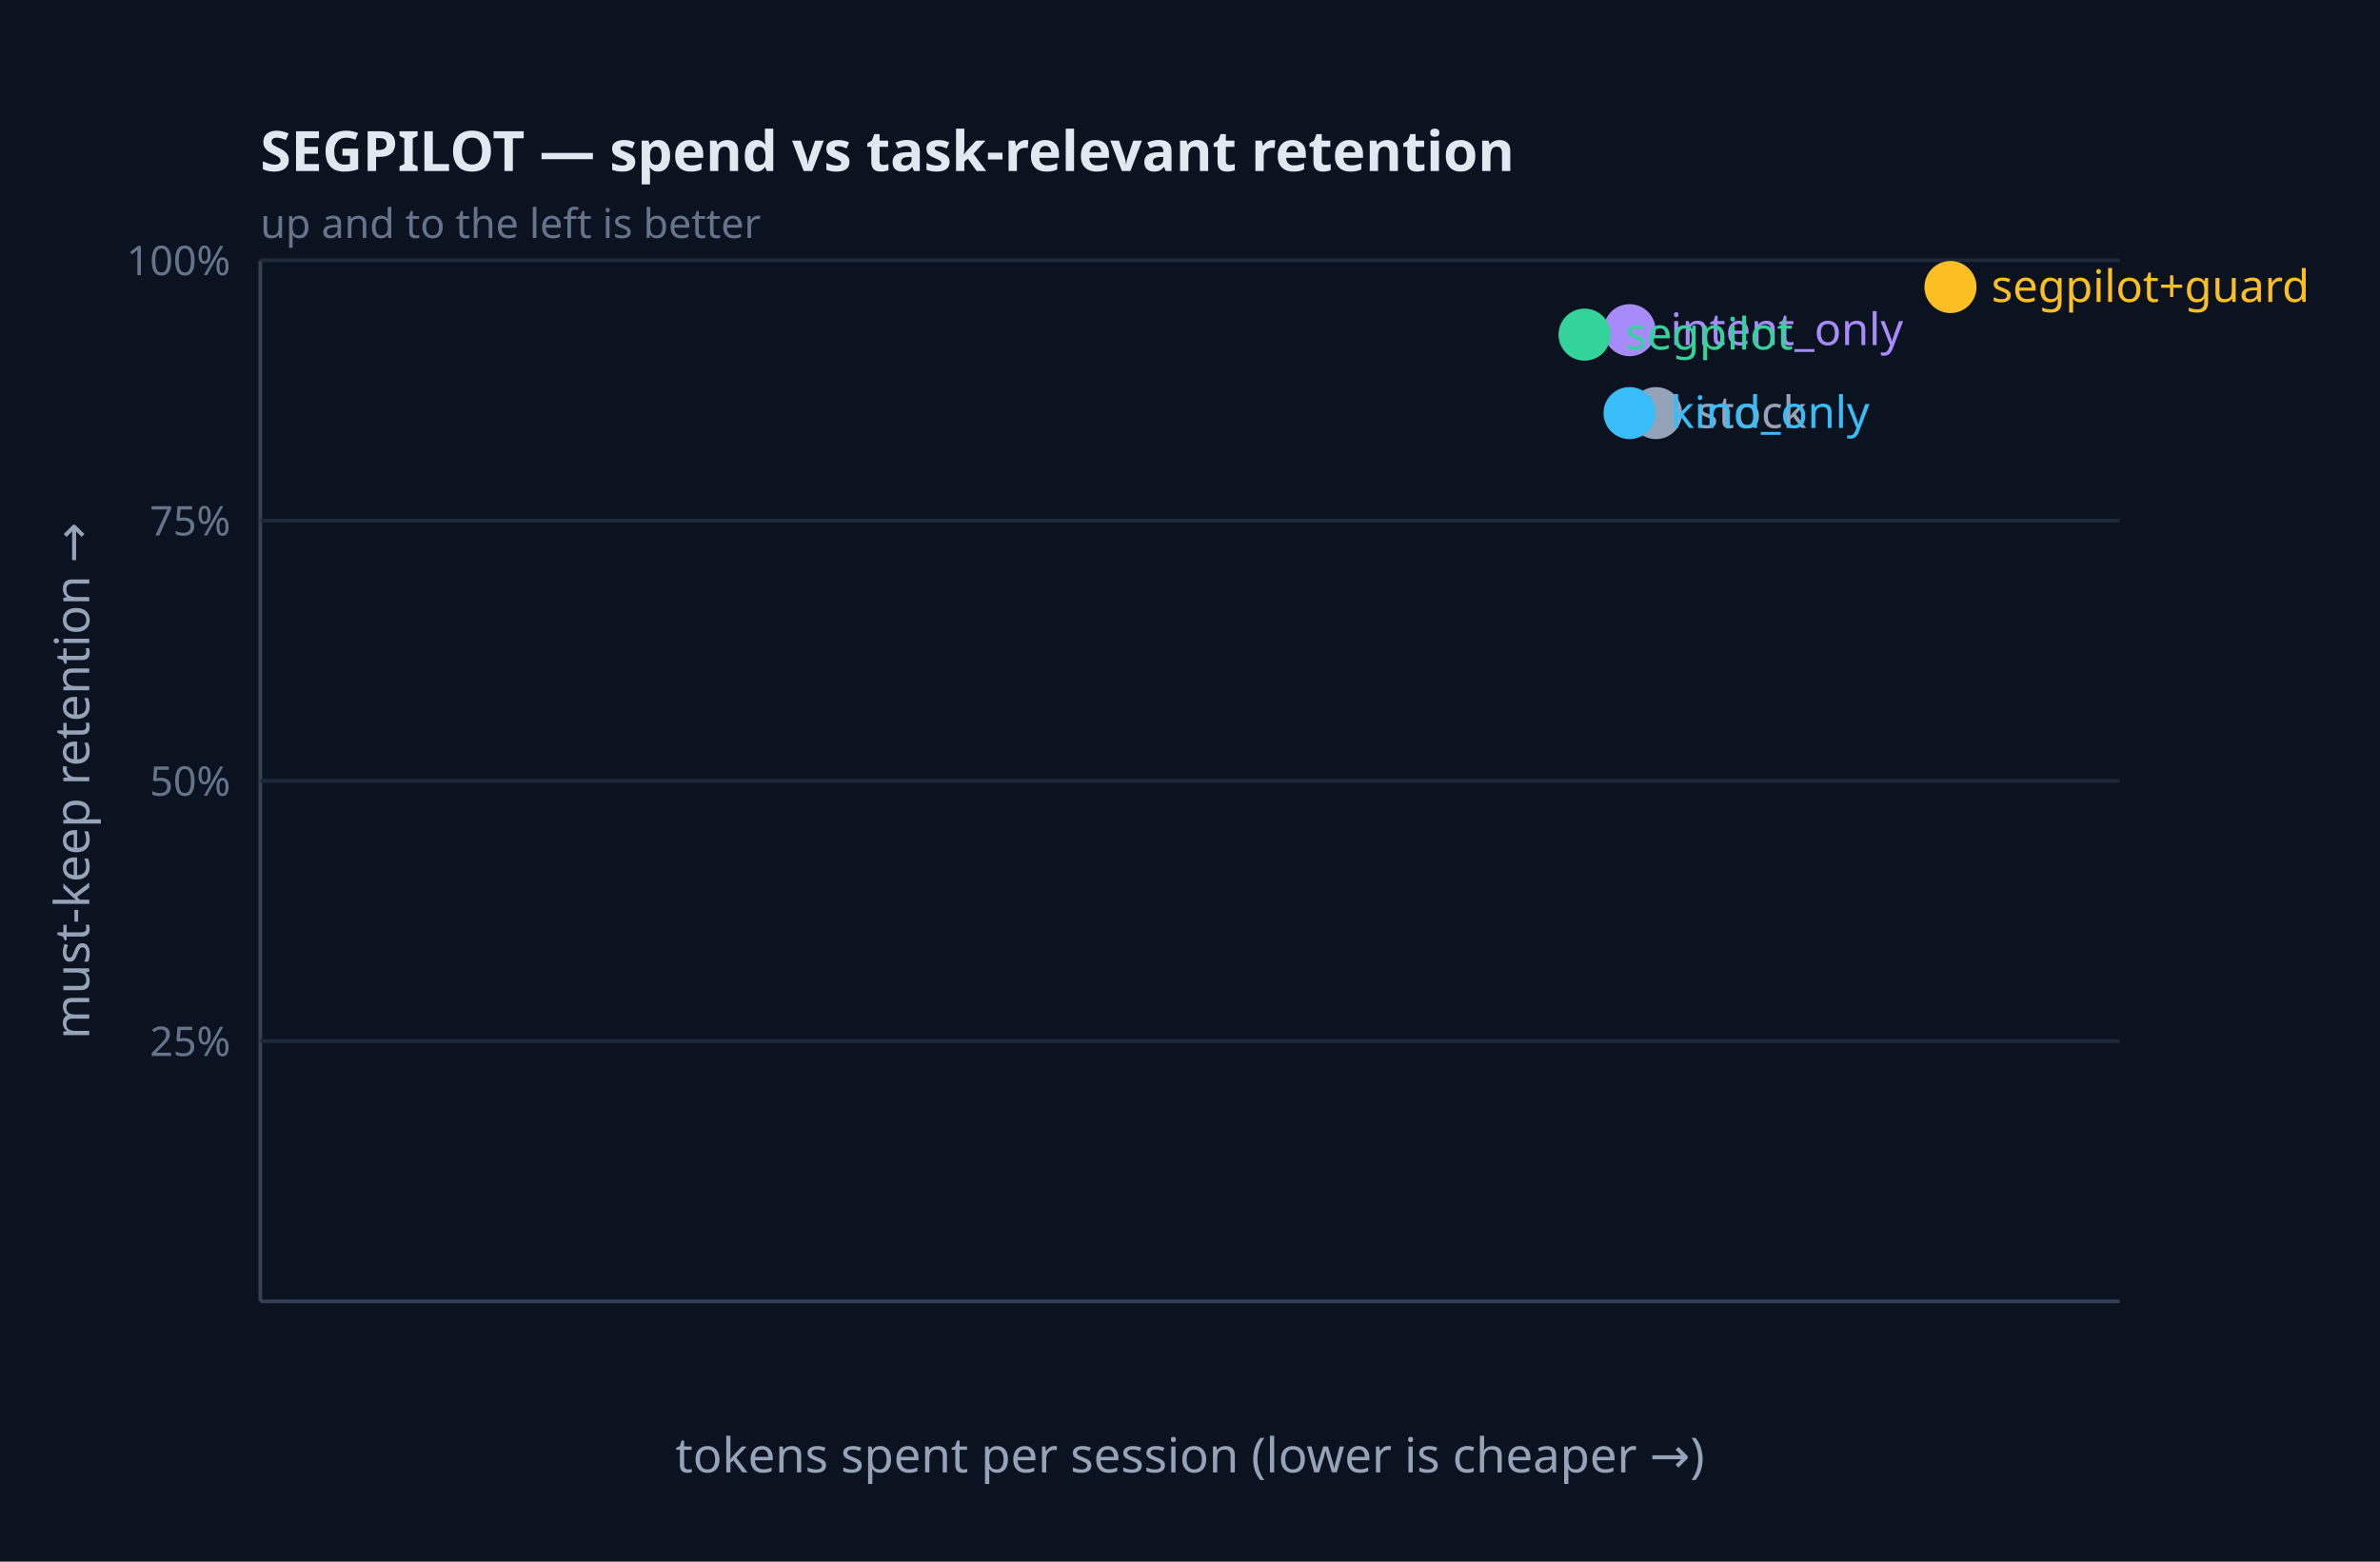
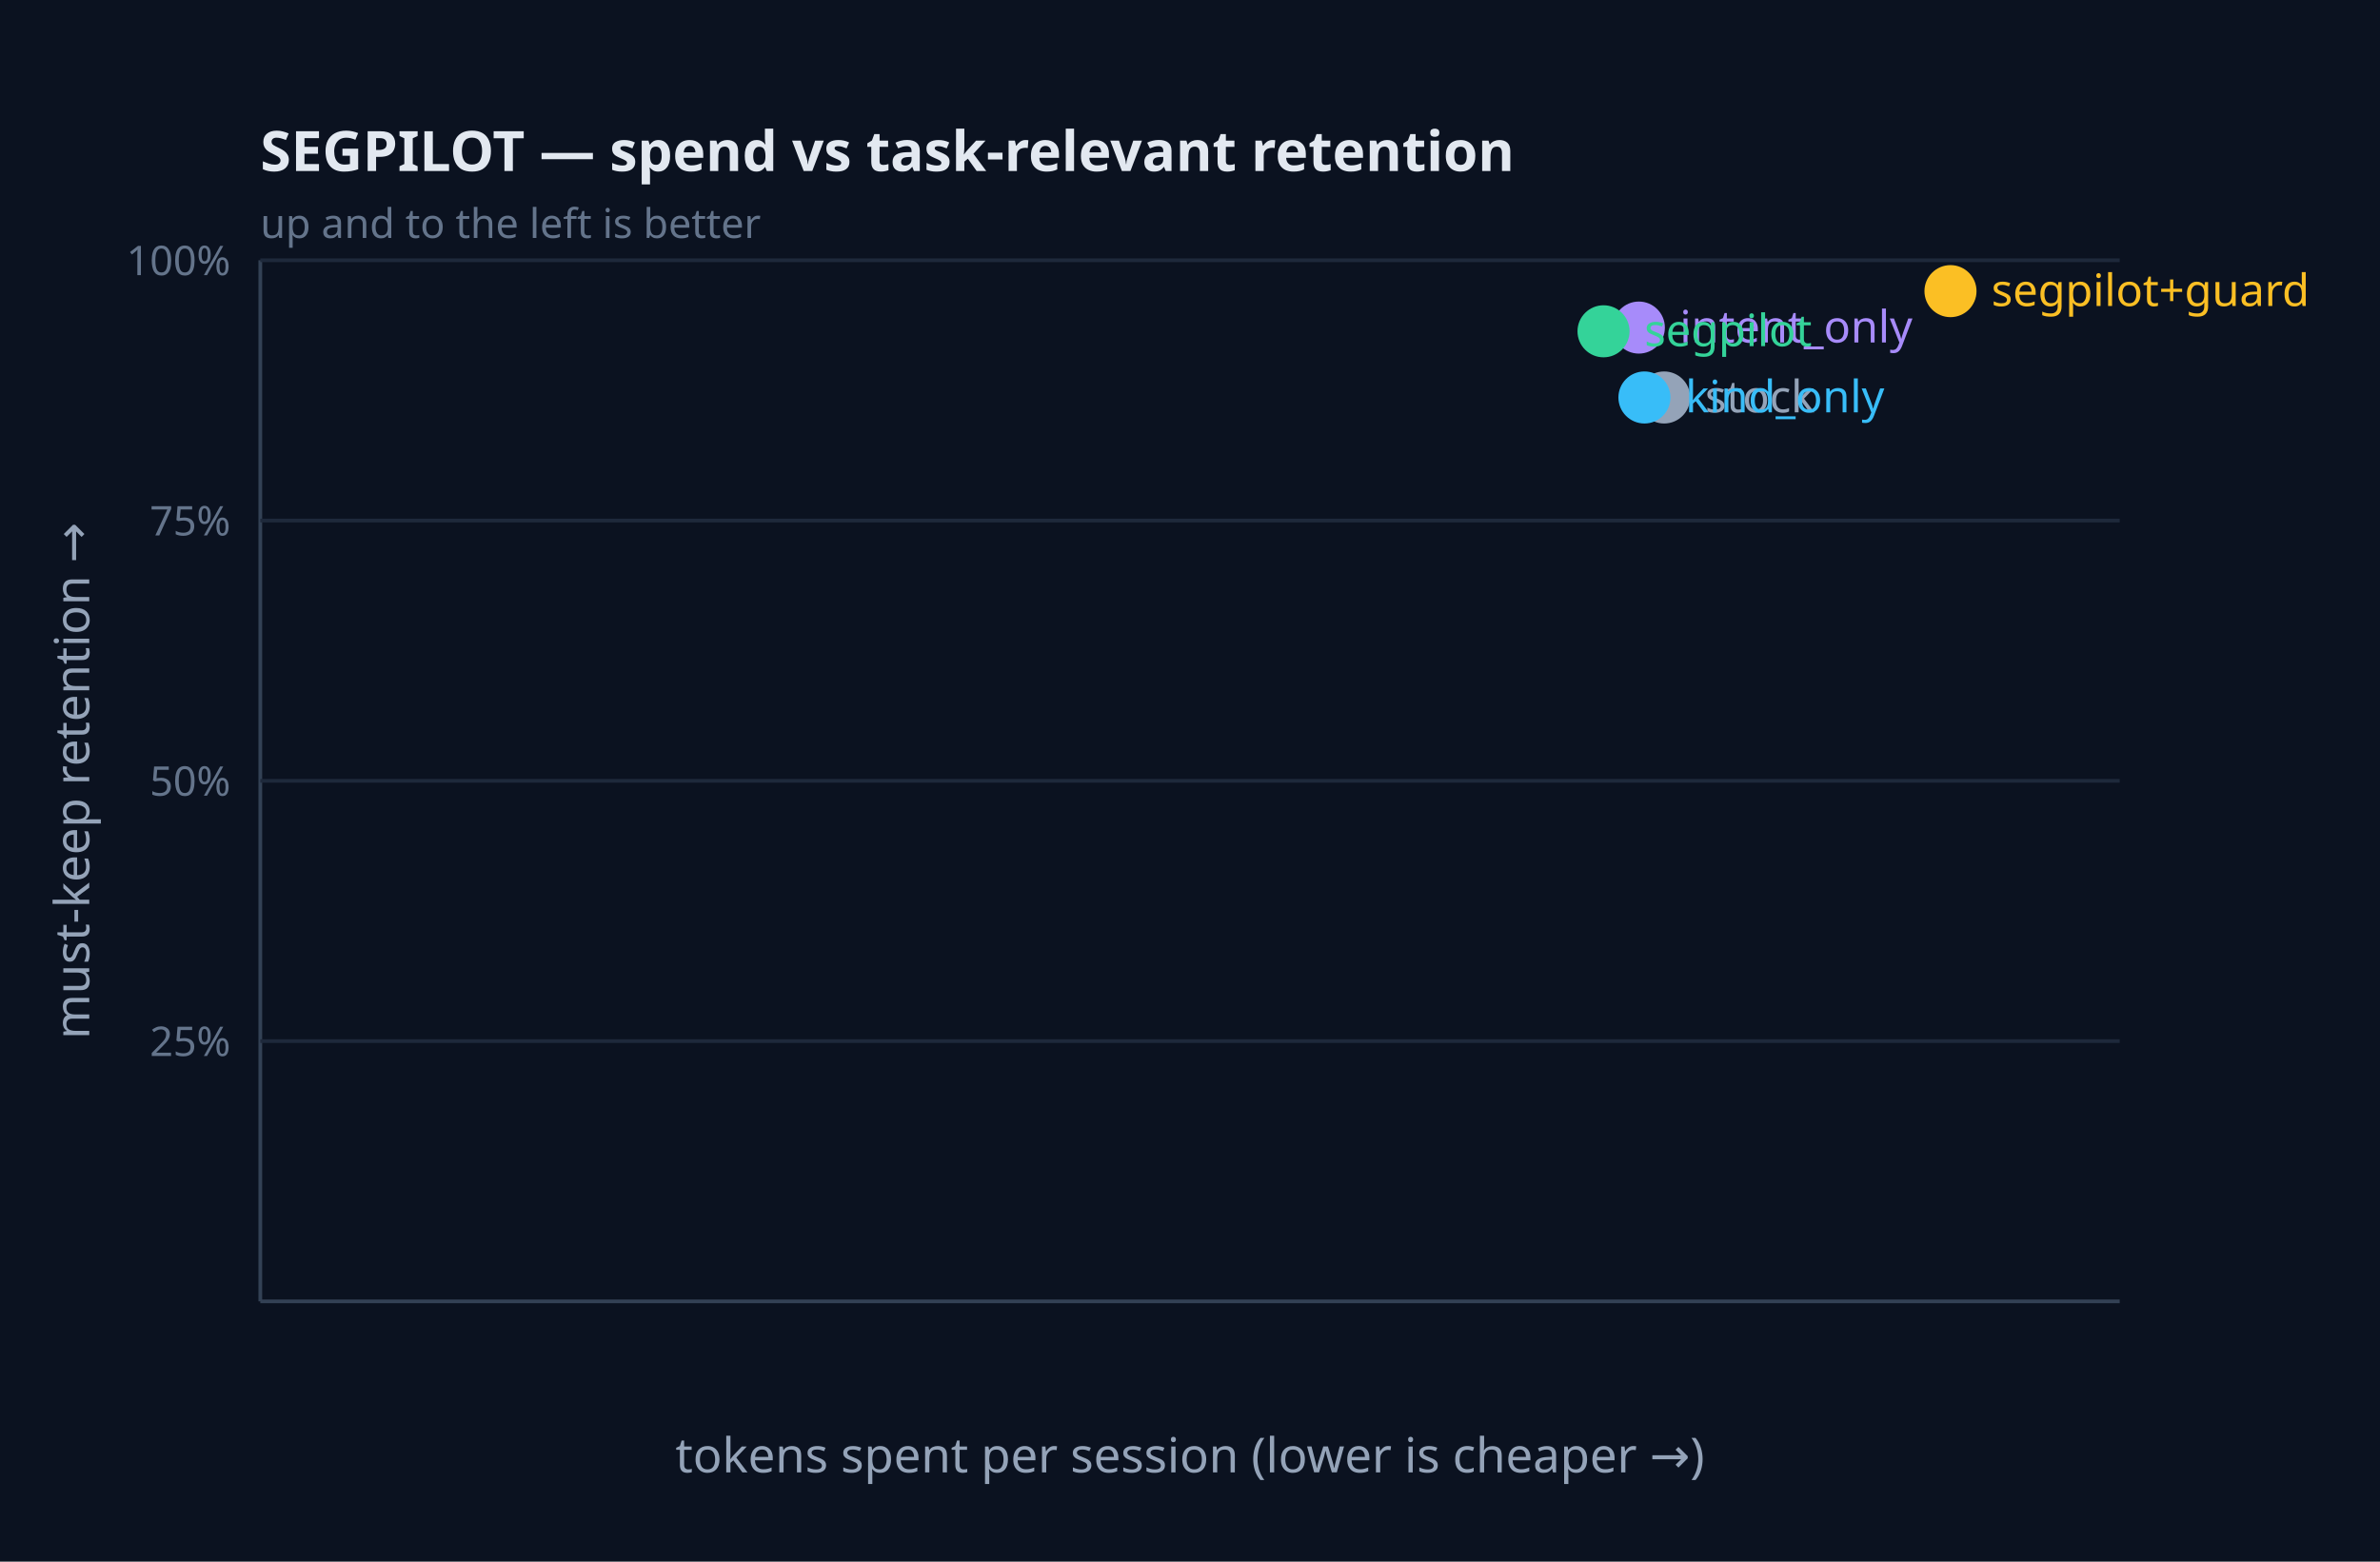
<svg xmlns="http://www.w3.org/2000/svg" width="640" height="420" viewBox="0 0 640 420" font-family="ui-sans-serif,system-ui,sans-serif">
  <rect width="640" height="420" fill="#0b1220" />
  <line x1="70" y1="350" x2="570" y2="350" stroke="#334155" />
  <line x1="70" y1="70" x2="70" y2="350" stroke="#334155" />
  <text x="320.0" y="396" fill="#94a3b8" font-size="13" text-anchor="middle">tokens spent per session (lower is cheaper →)</text>
  <text x="24" y="210.0" fill="#94a3b8" font-size="13" text-anchor="middle" transform="rotate(-90 24 210.0)">must-keep retention →</text>
  <text x="70" y="46" fill="#e2e8f0" font-size="15" font-weight="600">SEGPILOT — spend vs task-relevant retention</text>
  <text x="70" y="64" fill="#64748b" font-size="11">up and to the left is better</text>
  <line x1="70" y1="280.0" x2="570" y2="280.0" stroke="#1e293b" />
  <text x="62" y="284.0" fill="#64748b" font-size="11" text-anchor="end">25%</text>
  <line x1="70" y1="210.0" x2="570" y2="210.0" stroke="#1e293b" />
  <text x="62" y="214.0" fill="#64748b" font-size="11" text-anchor="end">50%</text>
  <line x1="70" y1="140.0" x2="570" y2="140.0" stroke="#1e293b" />
  <text x="62" y="144.0" fill="#64748b" font-size="11" text-anchor="end">75%</text>
  <line x1="70" y1="70.0" x2="570" y2="70.0" stroke="#1e293b" />
  <text x="62" y="74.0" fill="#64748b" font-size="11" text-anchor="end">100%</text>
-   <circle cx="445.3" cy="111.1" r="7" fill="#94a3b8" />
-   <text x="456.3" y="115.1" fill="#94a3b8" font-size="12">stock</text>
-   <circle cx="438.2" cy="111.1" r="7" fill="#38bdf8" />
-   <text x="449.2" y="115.1" fill="#38bdf8" font-size="12">kind_only</text>
-   <circle cx="438.2" cy="88.8" r="7" fill="#a78bfa" />
-   <text x="449.2" y="92.8" fill="#a78bfa" font-size="12">intent_only</text>
-   <circle cx="426.1" cy="90.0" r="7" fill="#34d399" />
-   <text x="437.1" y="94.0" fill="#34d399" font-size="12">segpilot</text>
-   <circle cx="524.5" cy="77.2" r="7" fill="#fbbf24" />
-   <text x="535.5" y="81.2" fill="#fbbf24" font-size="12">segpilot+guard</text>
+   <circle cx="447.5" cy="106.9" r="7" fill="#94a3b8" />
+   <text x="458.5" y="110.9" fill="#94a3b8" font-size="12">stock</text>
+   <circle cx="442.2" cy="106.9" r="7" fill="#38bdf8" />
+   <text x="453.2" y="110.9" fill="#38bdf8" font-size="12">kind_only</text>
+   <circle cx="440.7" cy="88.1" r="7" fill="#a78bfa" />
+   <text x="451.7" y="92.1" fill="#a78bfa" font-size="12">intent_only</text>
+   <circle cx="431.2" cy="89.1" r="7" fill="#34d399" />
+   <text x="442.2" y="93.1" fill="#34d399" font-size="12">segpilot</text>
+   <circle cx="524.5" cy="78.3" r="7" fill="#fbbf24" />
+   <text x="535.5" y="82.3" fill="#fbbf24" font-size="12">segpilot+guard</text>
</svg>
